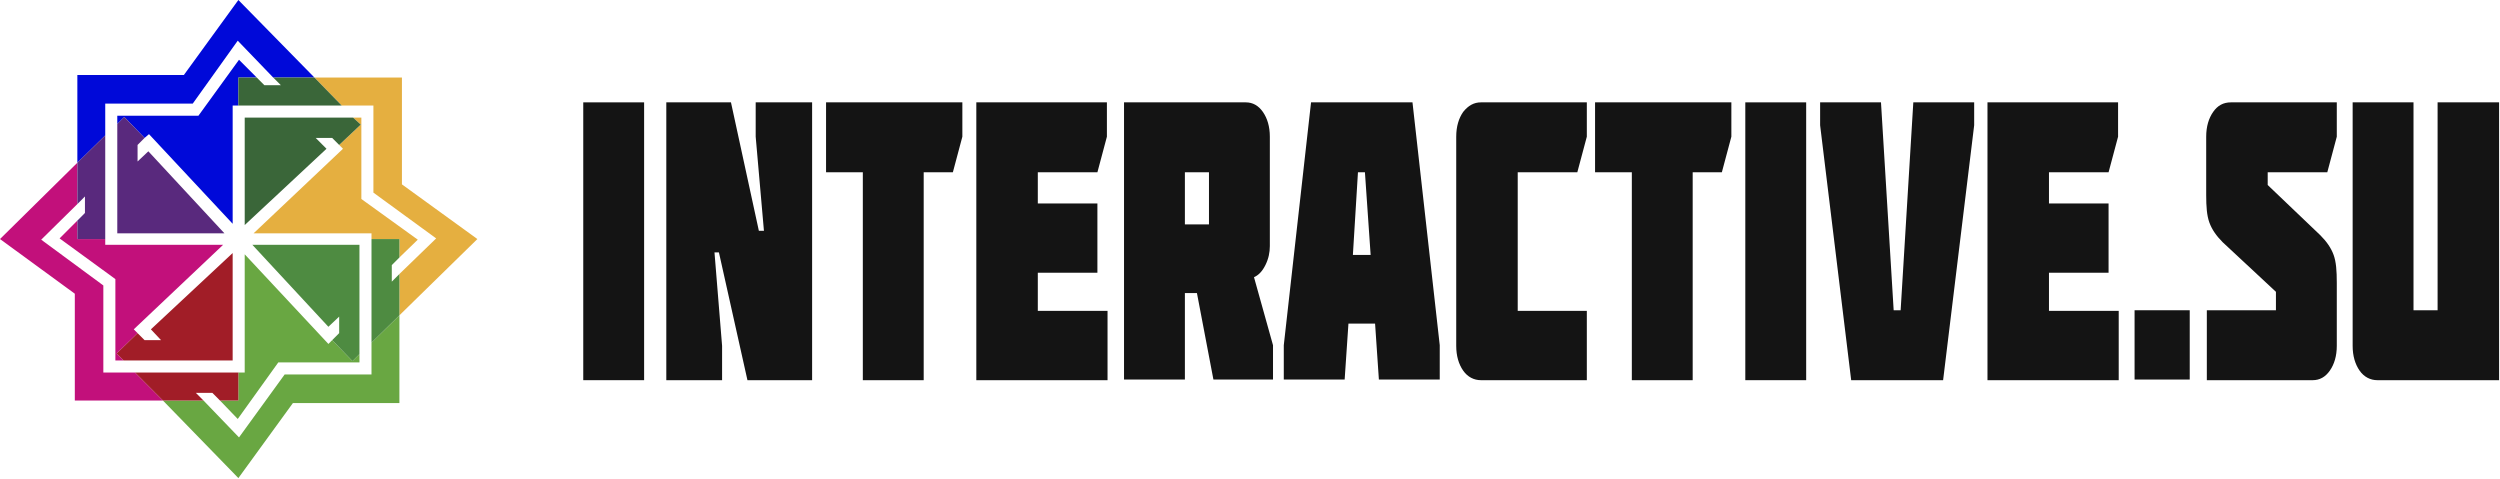
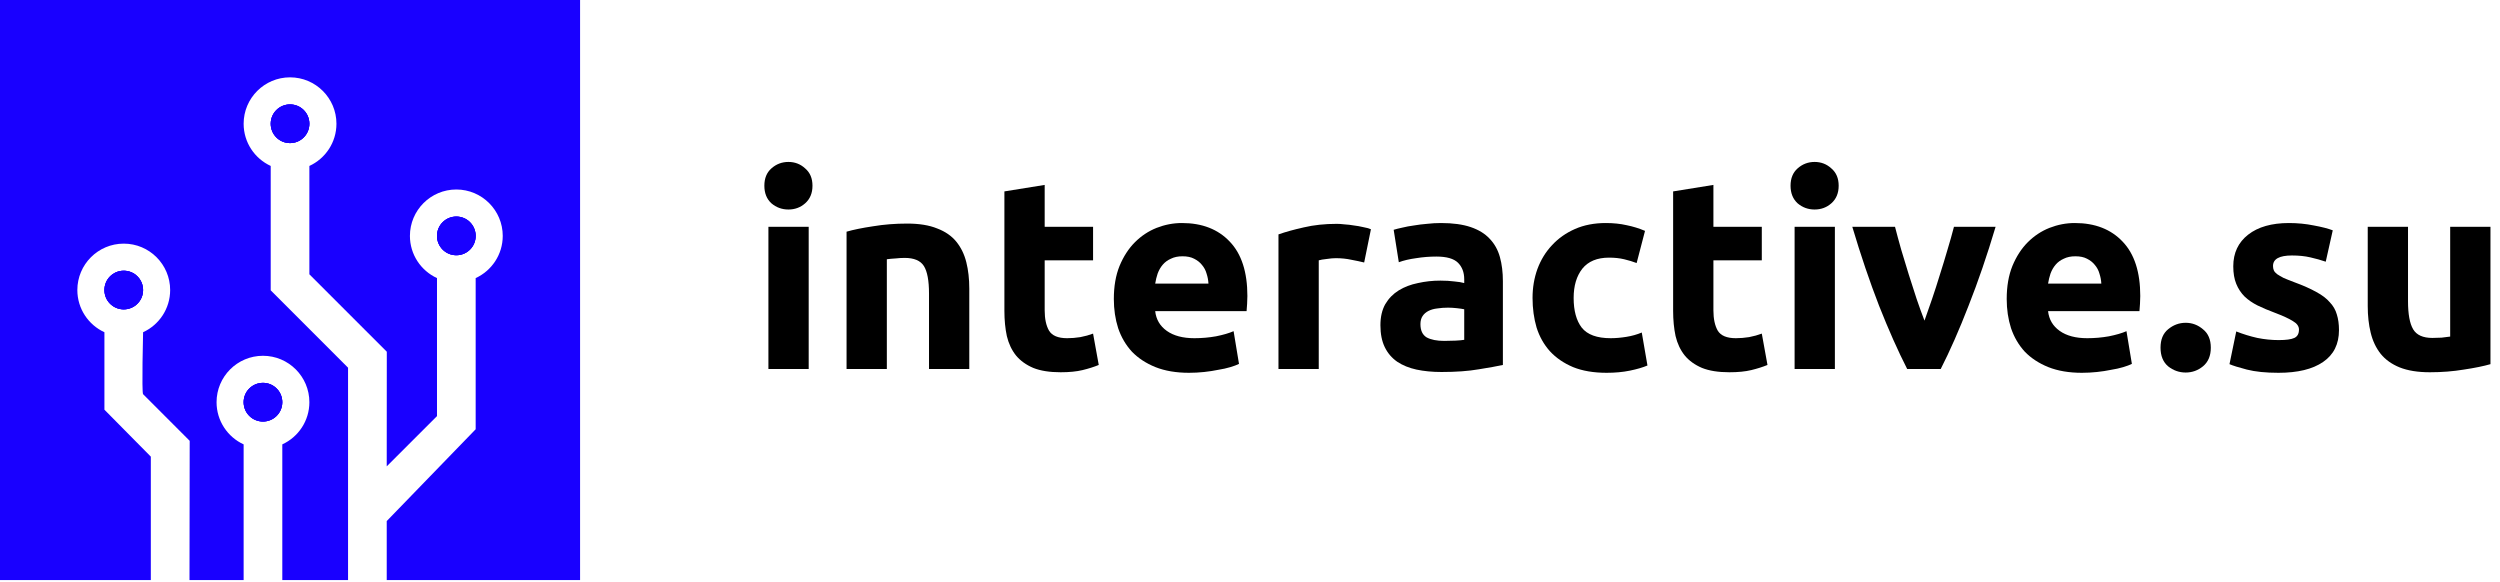
- <svg xmlns="http://www.w3.org/2000/svg" width="251" height="48" viewBox="0 0 251 48" fill="none">
-   <path d="M19.923 11.617H11.775V12.447L12.476 11.745L14.512 13.851L14.958 13.468L23.36 22.468V10.596H23.933V7.787H25.778L23.996 6L19.923 11.617Z" fill="#0009D9" />
-   <path d="M10.566 10.404H19.35L23.869 4.085L27.433 7.787H31.571L23.933 0L18.459 7.532H7.766V16.34L10.566 13.596V10.404Z" fill="#0009D9" />
-   <path d="M27.943 36.383H36.09V35.553L35.39 36.255L33.353 34.149L32.971 34.532L24.569 25.532V37.404H23.933V40.213H22.087L23.869 42.064L27.943 36.383Z" fill="#69A742" />
-   <path d="M37.299 37.596H28.579L23.996 43.915L20.432 40.213H16.358L23.933 48L29.407 40.468H40.1V31.66L37.299 34.404V37.596Z" fill="#69A742" />
-   <path d="M11.584 28.021V36.191H12.412L11.711 35.489L13.812 33.447L13.43 33.064L22.405 24.575H10.566V24H7.765V22.149L5.983 23.936L11.584 28.021Z" fill="#C2107B" />
-   <path d="M10.375 37.404V28.66L4.137 24.064L7.765 20.489V16.34L0 24L7.511 29.489V40.213H16.358L13.557 37.404H10.375Z" fill="#C2107B" />
-   <path d="M8.529 19.723V21.383L7.766 22.149V24H10.566V13.596L7.766 16.34V20.489L8.529 19.723Z" fill="#59297D" />
-   <path d="M11.775 12.447V23.425H22.532L14.894 15.191L13.812 16.213V14.553L14.512 13.851L12.476 11.745L11.775 12.447Z" fill="#59297D" />
-   <path d="M12.412 36.191H16.485H18.14H18.395H23.359V25.404L15.149 33.064L16.167 34.149H14.512L13.812 33.447L11.711 35.489L12.412 36.191Z" fill="#A11D27" />
-   <path d="M19.668 39.447H21.323L22.087 40.213H23.933V37.404H13.558L16.358 40.213H20.432L19.668 39.447Z" fill="#A11D27" />
-   <path d="M40.354 18.511V7.787H31.57L34.307 10.596H37.49V19.34L43.791 23.936L40.099 27.511V31.66L47.928 24L40.354 18.511Z" fill="#E5AF40" />
-   <path d="M36.281 19.979V11.809H35.453L36.217 12.511L34.053 14.553L34.435 14.936L25.46 23.425H37.299V24H40.099V25.851L41.945 24.064L36.281 19.979Z" fill="#E5AF40" />
-   <path d="M35.453 11.809H31.443H29.724H29.534H24.569V22.596L32.78 14.936L31.698 13.851H33.353L34.053 14.553L36.217 12.511L35.453 11.809Z" fill="#3A6639" />
-   <path d="M28.197 8.553H26.542L25.779 7.787H23.933V10.596H34.308L31.571 7.787H27.433L28.197 8.553Z" fill="#3A6639" />
-   <path d="M36.089 35.553V24.575H25.332L32.97 32.809L34.052 31.787V33.447L33.352 34.149L35.389 36.255L36.089 35.553Z" fill="#4E8B41" />
-   <path d="M39.336 28.277V26.617L40.1 25.851V24H37.299V34.404L40.1 31.66V27.511L39.336 28.277Z" fill="#4E8B41" />
-   <path d="M64.669 38.17H58.559V10.277H64.669V38.17Z" fill="#141414" />
-   <path d="M76.189 23.17H76.699L75.871 13.723V10.277H81.536V38.17H75.044L72.179 25.34H71.734L72.498 34.723V38.17H66.897V10.277H73.389L76.189 23.17Z" fill="#141414" />
-   <path d="M86.628 17.298H82.936V10.277H96.621V13.723L95.667 17.298H92.739V38.17H86.628V17.298Z" fill="#141414" />
-   <path d="M111.133 38.17H98.022V10.277H111.133V13.723L110.179 17.298H104.196V20.425H110.179V27.383H104.196V31.213H111.197V38.17H111.133Z" fill="#141414" />
-   <path d="M112.789 10.277H125.073C125.773 10.277 126.346 10.596 126.792 11.234C127.237 11.872 127.492 12.702 127.492 13.723V24.702C127.492 25.34 127.364 25.979 127.046 26.617C126.728 27.255 126.346 27.638 125.901 27.83L127.81 34.66V38.106H121.827L120.172 29.425H118.963V38.106H112.852V10.277H112.789ZM121.381 17.298H118.963V22.532H121.381V17.298Z" fill="#141414" />
-   <path d="M131.629 10.277H141.813L144.55 34.66V38.106H138.44L138.058 32.489H135.384L135.003 38.106H128.892V34.66L131.629 10.277ZM135.83 25.596H137.612L137.039 17.298H136.339L135.83 25.596Z" fill="#141414" />
-   <path d="M148.687 10.277H159.317V13.723L158.362 17.298H152.379V31.213H159.317V38.17H148.687C147.987 38.17 147.35 37.851 146.905 37.213C146.459 36.575 146.205 35.745 146.205 34.723V13.723C146.205 12.702 146.459 11.872 146.905 11.234C147.414 10.596 147.987 10.277 148.687 10.277Z" fill="#141414" />
-   <path d="M163.836 17.298H160.144V10.277H173.829V13.723L172.874 17.298H169.946V38.17H163.836V17.298Z" fill="#141414" />
-   <path d="M181.34 38.17H175.229V10.277H181.34V38.17Z" fill="#141414" />
-   <path d="M185.859 38.17L182.74 12.575V10.277H188.851L190.124 31.149H190.824L192.097 10.277H198.207V12.575L195.088 38.17H185.859Z" fill="#141414" />
-   <path d="M212.655 38.17H199.543V10.277H212.655V13.723L211.7 17.298H205.717V20.425H211.7V27.383H205.717V31.213H212.719V38.17H212.655Z" fill="#141414" />
-   <path d="M214.311 31.149H219.849V38.106H214.311V31.149Z" fill="#141414" />
-   <path d="M223.157 24.319C222.521 23.681 222.075 23.043 221.821 22.34C221.566 21.638 221.502 20.745 221.502 19.596V13.723C221.502 12.702 221.757 11.872 222.203 11.234C222.648 10.596 223.221 10.277 223.985 10.277H234.614V13.723L233.66 17.298H227.677V18.575L232.959 23.617C233.596 24.255 234.042 24.894 234.296 25.596C234.551 26.298 234.614 27.192 234.614 28.404V34.723C234.614 35.745 234.36 36.575 233.914 37.213C233.469 37.851 232.896 38.17 232.196 38.17H221.566V31.149H228.504V29.298L223.157 24.319Z" fill="#141414" />
-   <path d="M244.799 10.277H250.909V38.17H238.688C237.988 38.17 237.352 37.851 236.906 37.213C236.461 36.575 236.206 35.745 236.206 34.723V10.277H242.316V31.149H244.735V10.277H244.799Z" fill="#141414" />
+ <svg xmlns="http://www.w3.org/2000/svg" width="258" height="60" viewBox="0 0 258 60" fill="none">
+   <path d="M12.771 31.928C13.873 31.928 14.767 31.034 14.767 29.932C14.767 28.83 13.873 27.937 12.771 27.937C11.669 27.937 10.776 28.83 10.776 29.932C10.776 31.034 11.669 31.928 12.771 31.928Z" fill="#1900FF" />
+   <path d="M27.139 43.502C28.241 43.502 29.134 42.608 29.134 41.506C29.134 40.404 28.241 39.511 27.139 39.511C26.037 39.511 25.143 40.404 25.143 41.506C25.143 42.608 26.037 43.502 27.139 43.502Z" fill="#1900FF" />
+   <path d="M29.932 14.767C31.034 14.767 31.928 13.873 31.928 12.771C31.928 11.669 31.034 10.776 29.932 10.776C28.83 10.776 27.937 11.669 27.937 12.771C27.937 13.873 28.83 14.767 29.932 14.767Z" fill="#1900FF" />
+   <path d="M47.093 26.34C48.195 26.34 49.089 25.447 49.089 24.345C49.089 23.243 48.195 22.349 47.093 22.349C45.991 22.349 45.098 23.243 45.098 24.345C45.098 25.447 45.991 26.34 47.093 26.34Z" fill="#1900FF" />
+   <path d="M59.864 0V59.864H39.91V53.774L49.089 44.3V28.699C50.737 27.941 51.883 26.276 51.883 24.345C51.883 21.703 49.735 19.556 47.093 19.556C44.447 19.556 42.304 21.703 42.304 24.345C42.304 26.276 43.45 27.941 45.098 28.699V42.943L39.91 48.127L39.918 36.298L31.928 28.308V17.125C33.576 16.367 34.721 14.703 34.721 12.771C34.721 10.129 32.574 7.982 29.932 7.982C27.286 7.982 25.143 10.129 25.143 12.771C25.143 14.703 26.288 16.367 27.937 17.125V29.96L35.919 37.946V59.864H29.134V45.86C30.782 45.102 31.928 43.438 31.928 41.506C31.928 38.864 29.781 36.717 27.139 36.717C24.492 36.717 22.349 38.864 22.349 41.506C22.349 43.438 23.495 45.102 25.143 45.86V59.864H19.556L19.576 45.493C19.576 45.493 14.921 40.834 14.767 40.68C14.612 40.525 14.767 34.286 14.767 34.286C16.415 33.528 17.56 31.864 17.56 29.932C17.56 27.29 15.413 25.143 12.771 25.143C10.125 25.143 7.982 27.29 7.982 29.932C7.982 31.864 9.127 33.528 10.776 34.286V42.28L15.565 47.125V59.864H0V0H59.864Z" fill="#1900FF" />
+   <path d="M12.771 31.928C13.873 31.928 14.767 31.034 14.767 29.932C14.767 28.83 13.873 27.937 12.771 27.937C11.669 27.937 10.776 28.83 10.776 29.932C10.776 31.034 11.669 31.928 12.771 31.928Z" fill="#1900FF" />
+   <path d="M12.771 31.928C13.873 31.928 14.767 31.034 14.767 29.932C14.767 28.83 13.873 27.937 12.771 27.937C11.669 27.937 10.776 28.83 10.776 29.932C10.776 31.034 11.669 31.928 12.771 31.928Z" fill="#1900FF" />
+   <path d="M27.139 43.502C28.241 43.502 29.134 42.608 29.134 41.506C29.134 40.404 28.241 39.511 27.139 39.511C26.037 39.511 25.143 40.404 25.143 41.506C25.143 42.608 26.037 43.502 27.139 43.502Z" fill="#1900FF" />
+   <path d="M27.139 43.502C28.241 43.502 29.134 42.608 29.134 41.506C29.134 40.404 28.241 39.511 27.139 39.511C26.037 39.511 25.143 40.404 25.143 41.506C25.143 42.608 26.037 43.502 27.139 43.502Z" fill="#1900FF" />
+   <path d="M29.932 14.767C31.034 14.767 31.928 13.873 31.928 12.771C31.928 11.669 31.034 10.776 29.932 10.776C28.83 10.776 27.937 11.669 27.937 12.771C27.937 13.873 28.83 14.767 29.932 14.767Z" fill="#1900FF" />
+   <path d="M29.932 14.767C31.034 14.767 31.928 13.873 31.928 12.771C31.928 11.669 31.034 10.776 29.932 10.776C28.83 10.776 27.937 11.669 27.937 12.771C27.937 13.873 28.83 14.767 29.932 14.767Z" fill="#1900FF" />
+   <path d="M47.093 26.34C48.195 26.34 49.089 25.447 49.089 24.345C49.089 23.243 48.195 22.349 47.093 22.349C45.991 22.349 45.098 23.243 45.098 24.345C45.098 25.447 45.991 26.34 47.093 26.34Z" fill="#1900FF" />
+   <path d="M47.093 26.34C48.195 26.34 49.089 25.447 49.089 24.345C49.089 23.243 48.195 22.349 47.093 22.349C45.991 22.349 45.098 23.243 45.098 24.345C45.098 25.447 45.991 26.34 47.093 26.34Z" fill="#1900FF" />
+   <path d="M83.457 38.083H79.3V23.408H83.457V38.083ZM83.848 19.167C83.848 19.93 83.597 20.534 83.094 20.98C82.611 21.408 82.034 21.622 81.365 21.622C80.695 21.622 80.109 21.408 79.607 20.98C79.123 20.534 78.882 19.93 78.882 19.167C78.882 18.404 79.123 17.809 79.607 17.381C80.109 16.935 80.695 16.712 81.365 16.712C82.034 16.712 82.611 16.935 83.094 17.381C83.597 17.809 83.848 18.404 83.848 19.167Z" fill="black" />
+   <path d="M87.365 23.91C88.072 23.705 88.983 23.519 90.099 23.352C91.215 23.166 92.387 23.073 93.614 23.073C94.86 23.073 95.893 23.24 96.711 23.575C97.548 23.891 98.208 24.347 98.692 24.942C99.175 25.537 99.52 26.244 99.724 27.062C99.929 27.881 100.031 28.792 100.031 29.797V38.083H95.874V30.299C95.874 28.96 95.697 28.011 95.344 27.453C94.991 26.895 94.33 26.616 93.363 26.616C93.066 26.616 92.749 26.635 92.415 26.672C92.08 26.691 91.782 26.718 91.522 26.756V38.083H87.365V23.91Z" fill="black" />
+   <path d="M103.654 19.753L107.811 19.083V23.408H112.805V26.867H107.811V32.029C107.811 32.903 107.96 33.6 108.258 34.121C108.574 34.642 109.197 34.902 110.127 34.902C110.573 34.902 111.029 34.865 111.494 34.791C111.978 34.698 112.415 34.577 112.805 34.428L113.391 37.664C112.889 37.869 112.331 38.045 111.717 38.194C111.103 38.343 110.35 38.417 109.457 38.417C108.323 38.417 107.383 38.269 106.639 37.971C105.896 37.655 105.3 37.227 104.854 36.688C104.408 36.13 104.091 35.46 103.905 34.679C103.738 33.898 103.654 33.033 103.654 32.084V19.753Z" fill="black" />
+   <path d="M114.948 30.857C114.948 29.555 115.143 28.42 115.534 27.453C115.943 26.467 116.473 25.649 117.124 24.998C117.775 24.347 118.519 23.854 119.356 23.519C120.212 23.184 121.086 23.017 121.979 23.017C124.062 23.017 125.708 23.659 126.917 24.942C128.126 26.207 128.73 28.076 128.73 30.55C128.73 30.792 128.721 31.061 128.702 31.359C128.684 31.638 128.665 31.889 128.647 32.112H119.217C119.31 32.968 119.71 33.647 120.416 34.149C121.123 34.651 122.072 34.902 123.262 34.902C124.025 34.902 124.769 34.837 125.494 34.707C126.238 34.558 126.842 34.381 127.307 34.177L127.865 37.553C127.642 37.664 127.345 37.776 126.973 37.887C126.601 37.999 126.182 38.092 125.717 38.166C125.271 38.259 124.787 38.334 124.266 38.39C123.746 38.445 123.225 38.473 122.704 38.473C121.384 38.473 120.23 38.278 119.245 37.887C118.277 37.497 117.468 36.967 116.817 36.297C116.185 35.609 115.711 34.8 115.394 33.87C115.097 32.94 114.948 31.936 114.948 30.857ZM124.713 29.267C124.694 28.913 124.629 28.569 124.518 28.234C124.425 27.899 124.266 27.602 124.043 27.341C123.839 27.081 123.569 26.867 123.234 26.7C122.918 26.532 122.518 26.449 122.034 26.449C121.569 26.449 121.17 26.532 120.835 26.7C120.5 26.849 120.221 27.053 119.998 27.314C119.775 27.574 119.598 27.881 119.468 28.234C119.356 28.569 119.272 28.913 119.217 29.267H124.713Z" fill="black" />
+   <path d="M140.782 27.09C140.41 26.997 139.973 26.904 139.471 26.811C138.969 26.7 138.43 26.644 137.853 26.644C137.593 26.644 137.276 26.672 136.904 26.728C136.551 26.765 136.281 26.811 136.095 26.867V38.083H131.938V24.189C132.682 23.928 133.556 23.687 134.561 23.463C135.584 23.222 136.718 23.101 137.965 23.101C138.188 23.101 138.457 23.119 138.774 23.157C139.09 23.175 139.406 23.212 139.722 23.268C140.038 23.305 140.355 23.361 140.671 23.436C140.987 23.491 141.257 23.566 141.48 23.659L140.782 27.09Z" fill="black" />
+   <path d="M149.044 35.181C149.453 35.181 149.843 35.172 150.215 35.153C150.587 35.135 150.885 35.107 151.108 35.07V31.917C150.941 31.88 150.69 31.843 150.355 31.805C150.02 31.768 149.713 31.75 149.434 31.75C149.044 31.75 148.672 31.777 148.318 31.833C147.984 31.87 147.686 31.954 147.426 32.084C147.165 32.215 146.961 32.391 146.812 32.614C146.663 32.838 146.589 33.117 146.589 33.451C146.589 34.102 146.802 34.558 147.23 34.819C147.677 35.06 148.281 35.181 149.044 35.181ZM148.709 23.017C149.936 23.017 150.959 23.157 151.778 23.436C152.596 23.715 153.247 24.114 153.731 24.635C154.233 25.156 154.586 25.788 154.791 26.532C154.996 27.276 155.098 28.104 155.098 29.015V37.664C154.503 37.794 153.675 37.943 152.615 38.111C151.555 38.297 150.271 38.39 148.765 38.39C147.816 38.39 146.951 38.306 146.17 38.139C145.407 37.971 144.747 37.701 144.189 37.329C143.631 36.939 143.203 36.437 142.906 35.823C142.608 35.209 142.459 34.456 142.459 33.563C142.459 32.707 142.627 31.982 142.962 31.387C143.315 30.792 143.78 30.317 144.357 29.964C144.933 29.611 145.593 29.36 146.337 29.211C147.081 29.043 147.853 28.96 148.653 28.96C149.192 28.96 149.667 28.988 150.076 29.043C150.504 29.081 150.848 29.136 151.108 29.211V28.82C151.108 28.113 150.894 27.546 150.467 27.118C150.039 26.691 149.295 26.477 148.235 26.477C147.528 26.477 146.83 26.532 146.142 26.644C145.454 26.737 144.859 26.877 144.357 27.062L143.827 23.715C144.068 23.64 144.366 23.566 144.719 23.491C145.091 23.398 145.491 23.324 145.919 23.268C146.347 23.194 146.793 23.138 147.258 23.101C147.742 23.045 148.225 23.017 148.709 23.017Z" fill="black" />
+   <path d="M158.159 30.745C158.159 29.685 158.327 28.69 158.662 27.76C159.015 26.811 159.517 25.993 160.168 25.305C160.819 24.598 161.61 24.04 162.54 23.631C163.47 23.222 164.53 23.017 165.72 23.017C166.501 23.017 167.217 23.091 167.868 23.24C168.519 23.37 169.152 23.566 169.766 23.826L168.901 27.146C168.51 26.997 168.082 26.867 167.617 26.756C167.152 26.644 166.631 26.588 166.055 26.588C164.827 26.588 163.907 26.97 163.293 27.732C162.698 28.495 162.4 29.499 162.4 30.745C162.4 32.066 162.679 33.089 163.237 33.814C163.814 34.539 164.809 34.902 166.222 34.902C166.724 34.902 167.264 34.856 167.84 34.763C168.417 34.67 168.947 34.521 169.431 34.316L170.017 37.72C169.533 37.925 168.929 38.101 168.203 38.25C167.478 38.399 166.678 38.473 165.804 38.473C164.465 38.473 163.311 38.278 162.344 37.887C161.377 37.478 160.577 36.929 159.945 36.241C159.331 35.553 158.875 34.744 158.578 33.814C158.299 32.865 158.159 31.843 158.159 30.745Z" fill="black" />
+   <path d="M172.667 19.753L176.824 19.083V23.408H181.818V26.867H176.824V32.029C176.824 32.903 176.973 33.6 177.27 34.121C177.587 34.642 178.21 34.902 179.14 34.902C179.586 34.902 180.042 34.865 180.507 34.791C180.99 34.698 181.427 34.577 181.818 34.428L182.404 37.664C181.902 37.869 181.344 38.045 180.73 38.194C180.116 38.343 179.363 38.417 178.47 38.417C177.336 38.417 176.396 38.269 175.652 37.971C174.908 37.655 174.313 37.227 173.867 36.688C173.42 36.13 173.104 35.46 172.918 34.679C172.751 33.898 172.667 33.033 172.667 32.084V19.753Z" fill="black" />
+   <path d="M189.36 38.083H185.203V23.408H189.36V38.083ZM189.751 19.167C189.751 19.93 189.5 20.534 188.998 20.98C188.514 21.408 187.937 21.622 187.268 21.622C186.598 21.622 186.012 21.408 185.51 20.98C185.027 20.534 184.785 19.93 184.785 19.167C184.785 18.404 185.027 17.809 185.51 17.381C186.012 16.935 186.598 16.712 187.268 16.712C187.937 16.712 188.514 16.935 188.998 17.381C189.5 17.809 189.751 18.404 189.751 19.167Z" fill="black" />
+   <path d="M196.822 38.083C195.873 36.223 194.906 34.047 193.92 31.554C192.953 29.062 192.032 26.346 191.158 23.408H195.566C195.752 24.133 195.966 24.924 196.208 25.779C196.468 26.616 196.729 27.472 196.989 28.346C197.268 29.201 197.538 30.038 197.798 30.857C198.077 31.675 198.347 32.419 198.607 33.089C198.849 32.419 199.109 31.675 199.388 30.857C199.667 30.038 199.937 29.201 200.197 28.346C200.476 27.472 200.737 26.616 200.979 25.779C201.239 24.924 201.462 24.133 201.648 23.408H205.945C205.07 26.346 204.14 29.062 203.155 31.554C202.188 34.047 201.23 36.223 200.281 38.083H196.822Z" fill="black" />
+   <path d="M207.092 30.857C207.092 29.555 207.288 28.42 207.678 27.453C208.087 26.467 208.617 25.649 209.268 24.998C209.919 24.347 210.663 23.854 211.5 23.519C212.356 23.184 213.23 23.017 214.123 23.017C216.206 23.017 217.852 23.659 219.061 24.942C220.27 26.207 220.875 28.076 220.875 30.55C220.875 30.792 220.865 31.061 220.847 31.359C220.828 31.638 220.809 31.889 220.791 32.112H211.361C211.454 32.968 211.854 33.647 212.561 34.149C213.267 34.651 214.216 34.902 215.406 34.902C216.169 34.902 216.913 34.837 217.638 34.707C218.382 34.558 218.987 34.381 219.452 34.177L220.01 37.553C219.786 37.664 219.489 37.776 219.117 37.887C218.745 37.999 218.326 38.092 217.861 38.166C217.415 38.259 216.931 38.334 216.411 38.39C215.89 38.445 215.369 38.473 214.848 38.473C213.528 38.473 212.375 38.278 211.389 37.887C210.422 37.497 209.612 36.967 208.961 36.297C208.329 35.609 207.855 34.8 207.539 33.87C207.241 32.94 207.092 31.936 207.092 30.857ZM216.857 29.267C216.838 28.913 216.773 28.569 216.662 28.234C216.569 27.899 216.411 27.602 216.187 27.341C215.983 27.081 215.713 26.867 215.378 26.7C215.062 26.532 214.662 26.449 214.179 26.449C213.714 26.449 213.314 26.532 212.979 26.7C212.644 26.849 212.365 27.053 212.142 27.314C211.919 27.574 211.742 27.881 211.612 28.234C211.5 28.569 211.417 28.913 211.361 29.267H216.857Z" fill="black" />
+   <path d="M228.156 35.879C228.156 36.716 227.886 37.357 227.347 37.804C226.826 38.231 226.231 38.445 225.561 38.445C224.892 38.445 224.287 38.231 223.748 37.804C223.227 37.357 222.967 36.716 222.967 35.879C222.967 35.042 223.227 34.409 223.748 33.981C224.287 33.535 224.892 33.312 225.561 33.312C226.231 33.312 226.826 33.535 227.347 33.981C227.886 34.409 228.156 35.042 228.156 35.879Z" fill="black" />
+   <path d="M235.161 35.097C235.924 35.097 236.463 35.023 236.779 34.874C237.096 34.725 237.254 34.437 237.254 34.009C237.254 33.675 237.049 33.386 236.64 33.145C236.231 32.884 235.608 32.596 234.771 32.28C234.12 32.038 233.524 31.787 232.985 31.526C232.464 31.266 232.018 30.959 231.646 30.606C231.274 30.234 230.986 29.797 230.781 29.294C230.576 28.792 230.474 28.188 230.474 27.481C230.474 26.105 230.986 25.017 232.009 24.217C233.032 23.417 234.436 23.017 236.221 23.017C237.114 23.017 237.97 23.101 238.788 23.268C239.606 23.417 240.257 23.584 240.741 23.77L240.016 27.007C239.532 26.839 239.002 26.691 238.425 26.56C237.867 26.43 237.235 26.365 236.528 26.365C235.226 26.365 234.575 26.728 234.575 27.453C234.575 27.62 234.603 27.769 234.659 27.899C234.715 28.03 234.826 28.16 234.994 28.29C235.161 28.402 235.384 28.532 235.663 28.681C235.961 28.811 236.333 28.96 236.779 29.127C237.691 29.462 238.444 29.797 239.039 30.131C239.634 30.448 240.099 30.801 240.434 31.192C240.788 31.564 241.029 31.982 241.16 32.447C241.308 32.912 241.383 33.451 241.383 34.065C241.383 35.516 240.834 36.613 239.737 37.357C238.658 38.101 237.123 38.473 235.133 38.473C233.831 38.473 232.743 38.362 231.869 38.139C231.013 37.915 230.418 37.729 230.083 37.581L230.781 34.205C231.488 34.484 232.213 34.707 232.957 34.874C233.701 35.023 234.436 35.097 235.161 35.097Z" fill="black" />
+   <path d="M257.016 37.581C256.309 37.785 255.398 37.971 254.282 38.139C253.166 38.325 251.994 38.417 250.767 38.417C249.521 38.417 248.479 38.25 247.642 37.915C246.824 37.581 246.173 37.115 245.689 36.52C245.205 35.907 244.861 35.181 244.657 34.344C244.452 33.507 244.35 32.587 244.35 31.582V23.408H248.507V31.08C248.507 32.419 248.684 33.386 249.037 33.981C249.39 34.577 250.051 34.874 251.018 34.874C251.315 34.874 251.632 34.865 251.966 34.846C252.301 34.809 252.599 34.772 252.859 34.735V23.408H257.016V37.581Z" fill="black" />
</svg>
